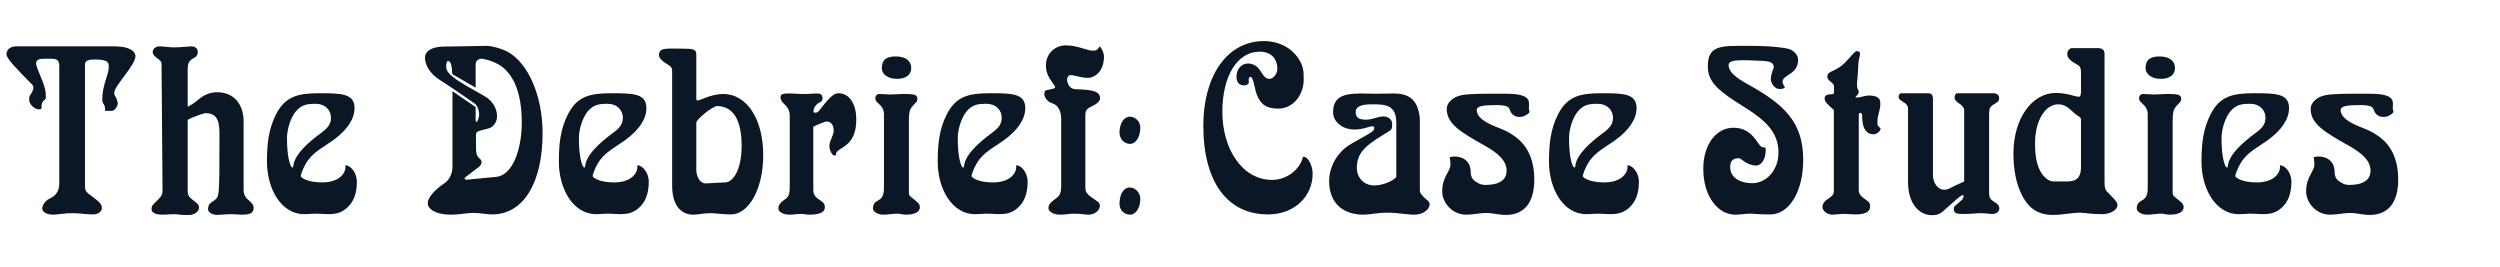
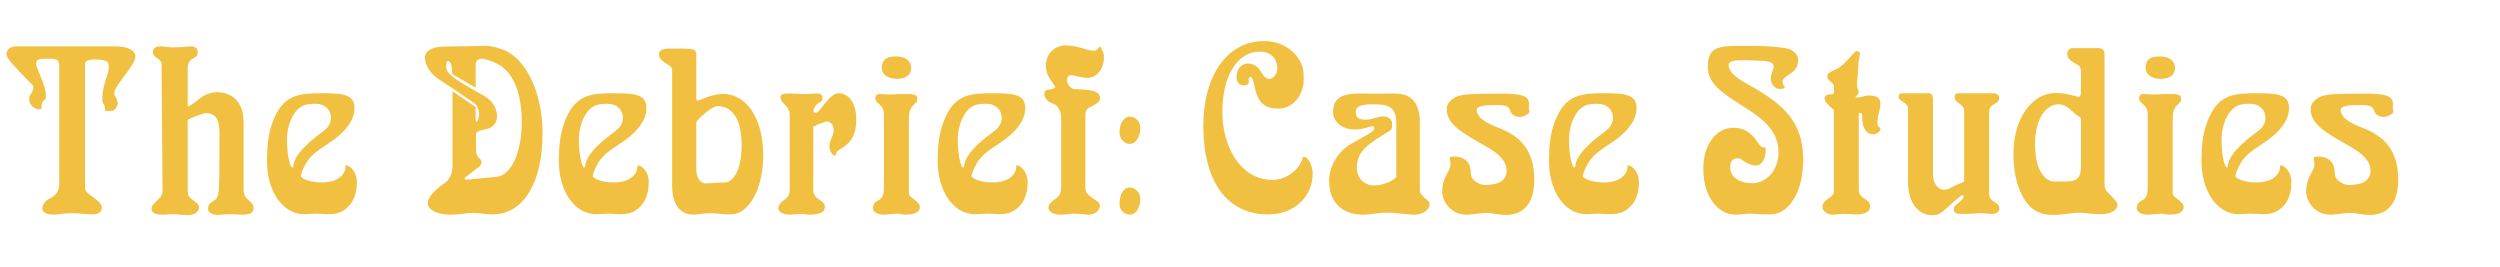
<svg xmlns="http://www.w3.org/2000/svg" id="Layer_1" viewBox="0 0 5164.2 549.8">
-   <path d="M224.65,139.49c0-9.37.81-16.66-30.01-16.66-11.35,0-19.06,2.6-19.06,9.89v255.03c0,4.16,3.24,9.37,6.08,11.45,16.22,13.01,28.79,19.26,28.79,30.19,0,7.81-8.11,13.53-17.84,13.53-14.6,0-29.2-2.6-42.17-2.6-17.84,0-32.44,3.12-40.96,3.12-12.98,0-22.3-5.73-22.3-13.01,0-6.25,6.49-16.13,14.6-19.78,13.79-6.25,20.68-16.13,20.68-31.75v-242.54c0-15.09-8.11-15.09-21.09-15.09-17.03,0-26.76-.52-26.76,9.89s19.87,44.24,19.87,62.98c0,4.68,1.22,9.37-2.03,11.97-3.65,3.12-6.49,5.73-6.49,11.45,0,6.25.41,8.33-4.87,8.33-10.54,0-20.68-10.93-20.68-18.74,0-3.64-.41-6.77,1.22-9.37,2.84-4.68,7.3-10.93,7.3-16.13,0-3.12-.41-4.68-2.43-6.77C31.63,139.49,13.38,120.76,13.38,111.91c0-10.41,8.92-16.14,20.27-16.14h203.97c29.2,0,42.17,9.89,42.17,20.3,0,18.74-43.79,61.42-43.79,75.47,0,4.16,1.22,6.25,3.24,9.37,1.62,2.6,4.06,10.41,4.06,12.49,0,6.25-6.89,15.61-11.76,15.61h-9.73c-2.03,0-4.87,1.04-4.87-1.56s.81-7.29-2.84-12.49c-2.03-3.12-2.84-5.2-2.84-9.37,0-30.19,13.38-51.53,13.38-66.1Z" fill="#0b1725" />
-   <path d="M333.73,132.73c0-5.2-1.62-6.77-7.71-11.45-4.87-3.64-10.54-7.81-10.54-14.05s6.49-11.45,13.38-11.45c10.54,0,21.49,2.08,29.6,2.08,17.44,0,29.6-2.08,36.9-2.08,6.89,0,12.98,4.16,12.98,9.89,0,4.16.41,8.33-4.46,11.97-8.92,6.25-16.22,6.25-16.22,26.02v71.31c0,.52,0,5.2,1.22,5.2,0,0,11.35-6.25,19.06-13.01,12.57-10.93,25.95-16.66,40.14-16.66,35.28,0,55.15,24.98,55.15,60.38v143.13c0,6.25,3.24,13.01,7.3,16.66,6.49,6.25,13.38,10.93,13.38,18.22,0,13.01-10.14,14.57-25.95,14.57-6.49,0-10.54-1.04-17.03-1.04-17.44,0-28.39,1.56-31.22,1.56-10.95,0-19.87-5.21-19.87-11.45,0-9.89,3.65-12.49,10.95-17.18,8.51-5.73,9.33-9.89,10.54-17.7,2.03-11.97,2.03-53.09,2.03-122.31,0-31.75-9.33-41.64-29.2-41.64-.41,0-16.22,3.64-36.09,13.53-.81.52-.41,2.08-.41,3.64v143.13c0,9.89,3.24,13.01,8.92,17.7,7.3,5.73,14.6,9.89,14.6,17.18,0,6.77-7.7,14.05-17.84,15.09-5.68.52-8.92,0-14.6,0-7.3,0-11.35-1.56-18.65-1.56-10.14,0-15.41,1.04-25.55,1.04-12.17,0-21.49-4.16-21.49-10.41,0-3.64,0-7.29,3.65-10.93,13.79-14.05,19.06-16.66,19.06-28.11l-2.03-261.28Z" fill="#0b1725" />
-   <path d="M714.09,341.44c8.92,0,23.11,13.53,23.11,34.35,0,24.46-7.3,43.2-22.3,55.17-19.46,16.13-40.15,10.41-62.85,10.41-9.33,0-14.19,1.04-23.52,1.04-47.85,0-77.05-52.57-77.05-108.26,0-35.91,2.84-66.62,18.65-97.85,19.06-37.47,45.42-43.72,90.02-43.72s72.18.52,72.18,30.71c0,22.9-15.82,45.8-43.79,66.1-21.49,15.61-43.39,25.5-56.36,47.88-6.89,11.45-10.95,23.94-10.95,26.54,0,2.08,11.76,13.01,44.2,13.01s47.44-16.13,48.25-31.23c0-1.56-.81-4.16.41-4.16ZM603.79,346.12c2.43,0,2.03-4.68,2.84-7.81,4.46-19.26,25.14-40.6,58.39-65.06,11.76-8.85,18.65-16.66,18.65-30.19,0-15.61-12.17-28.63-31.22-28.63-17.03,0-29.6,1.04-42.17,16.66-10.14,13.01-17.44,35.91-17.44,54.65,0,43.72,8.11,60.38,10.95,60.38Z" fill="#0b1725" />
-   <path d="M934.67,188.42l47.85,32.79v27.06c0,1.56.81,3.64,2.03,3.64,1.62,0,5.27-9.37,5.27-15.61,0-7.29-3.65-18.22-8.52-21.86-24.74-17.7-49.47-34.35-73.8-49.97-18.65-11.97-29.6-29.67-29.6-45.28,0-14.57,15.41-22.38,36.9-22.9l91.64-1.56c6.08,0,27.17,4.16,42.58,12.49,42.58,23.42,71.77,91.6,71.77,167.59,0,102.01-38.93,168.11-104.21,168.11-11.35,0-25.14-3.12-39.74-3.12-12.17,0-27.98,3.64-44.61,3.64-34.87,0-48.66-13.01-48.66-23.42,0-11.97,13.79-27.58,35.28-42.16,7.3-4.68,15.82-17.18,15.82-33.31v-156.14ZM982.52,181.13l-48.25-28.11c-.81-15.61-2.43-27.06-8.92-27.06-2.84,0-3.65,6.77-3.65,12.49,0,16.66,28.38,31.23,79.48,60.38,16.22,9.37,25.55,24.98,25.55,41.64,0,11.97-7.71,22.38-18.25,24.98-29.6,7.29-25.14,5.2-25.14,26.54,0,18.74-1.22,28.63,7.3,35.39,2.03,1.56,4.05,4.16,4.05,7.29,0,8.85-6.89,10.41-31.63,30.19-1.62,1.04-3.24,1.56-3.24,4.16s2.84,2.08,4.87,2.08c4.05,0,6.49-.52,10.54-1.04l49.88-4.68c32.44-3.12,52.71-53.61,52.71-112.94,0-56.21-15-96.29-42.17-115.55-14.6-10.41-35.68-15.61-40.96-15.61-6.89,0-12.17,4.68-12.17,11.97v47.88Z" fill="#0b1725" />
-   <path d="M1317.05,341.44c8.92,0,23.11,13.53,23.11,34.35,0,24.46-7.3,43.2-22.3,55.17-19.46,16.13-40.15,10.41-62.85,10.41-9.33,0-14.19,1.04-23.52,1.04-47.85,0-77.05-52.57-77.05-108.26,0-35.91,2.84-66.62,18.65-97.85,19.06-37.47,45.42-43.72,90.02-43.72s72.18.52,72.18,30.71c0,22.9-15.82,45.8-43.79,66.1-21.49,15.61-43.39,25.5-56.36,47.88-6.89,11.45-10.95,23.94-10.95,26.54,0,2.08,11.76,13.01,44.2,13.01s47.44-16.13,48.25-31.23c0-1.56-.81-4.16.41-4.16ZM1206.76,346.12c2.43,0,2.03-4.68,2.84-7.81,4.46-19.26,25.14-40.6,58.39-65.06,11.76-8.85,18.65-16.66,18.65-30.19,0-15.61-12.17-28.63-31.22-28.63-17.03,0-29.6,1.04-42.17,16.66-10.14,13.01-17.44,35.91-17.44,54.65,0,43.72,8.11,60.38,10.95,60.38Z" fill="#0b1725" />
-   <path d="M1388.42,145.74c0-4.68-2.43-8.33-5.27-9.89-13.79-8.33-21.9-15.09-21.9-21.86,0-16.13,14.19-13.53,47.85-13.53,20.68,0,29.2,1.04,29.2,10.93v92.12c0,1.04.41,4.16,2.03,4.16,6.49,0,27.98-13.53,53.93-13.53,47.44,0,82.32,50.49,82.32,126.48,0,69.74-30.01,122.31-66.5,122.31-17.84,0-32.44-2.6-42.17-2.6-14.19,0-26.76,3.12-35.68,3.12-30.01,0-43.79-25.5-43.79-59.33v-238.38ZM1438.29,350.29c0,17.18,9.73,28.63,19.06,28.63,6.89,0,21.09-1.56,40.96-2.08,15-.52,33.66-23.94,33.66-75.99s-17.03-81.71-50.69-81.71c-9.33,0-42.98,27.58-42.98,34.35v96.81Z" fill="#0b1725" />
-   <path d="M1631.31,238.38c0-8.33-2.84-14.57-7.71-19.78-4.87-5.21-11.35-9.89-11.35-18.22,0-7.29,8.52-7.29,20.28-7.29,10.14,0,15.41,1.04,25.55,1.04,12.17.52,18.65-1.04,30.82-1.04,6.08,0,10.14,2.6,10.14,9.89,0,3.64-1.62,6.77-4.46,7.81-8.92,3.64-14.19,12.49-14.19,19.26,0,3.64,3.24,2.6,4.87,2.6,3.24,0,5.27-2.08,7.71-5.2,16.62-21.34,27.98-34.87,38.52-34.87,24.74,0,37.31,24.46,37.31,53.61,0,27.59-7.3,44.76-25.95,57.25-7.7,5.21-15.41,8.85-15.41,13.01,0,5.2-2.03,4.68-4.46,4.68-3.65,0-9.73-10.41-9.73-19.78,0-10.41,8.92-21.86,8.92-31.23,0-11.97-5.68-19.26-15.41-19.26,0,0-16.63,5.2-26.76,10.93v129.08c0,10.93,4.05,15.61,9.73,19.78,6.89,5.2,14.19,7.29,14.19,17.7s-11.76,15.09-32.44,15.09c-6.49,0-9.73-1.56-16.22-1.56-9.73,0-15.41,1.56-25.14,1.56-12.57,0-22.3-6.25-22.3-12.49,0-8.33,6.08-14.05,13.79-19.26,9.33-6.25,9.73-13.53,9.73-30.71v-142.61Z" fill="#0b1725" />
-   <path d="M1825.94,235.26c0-6.77-2.84-13.01-6.89-17.18-4.46-4.68-10.95-8.85-10.95-14.57,0-6.25,3.65-9.37,8.52-9.37,8.52,0,13.79,1.04,22.3,1.04,7.3,0,17.03-1.04,26.76-1.04,20.28,0,29.2.52,29.2,9.37,0,2.6,0,5.21-1.62,6.77-12.98,14.05-15.81,14.05-15.81,42.16v143.65c0,4.16.41,7.29,2.84,9.37,12.98,10.93,19.87,14.57,19.87,22.38,0,9.89-10.14,15.61-29.6,15.61-6.49,0-10.14-2.08-16.62-2.08-11.35,0-18.25,2.08-29.6,2.08s-21.09-6.25-21.09-13.01c0-8.33,4.06-13.01,10.14-16.13,9.73-4.68,12.57-11.97,12.57-28.63v-150.42ZM1850.28,116.59c20.27,0,32.03,8.85,32.03,23.94,0,13.01-9.73,22.38-29.6,22.38s-31.22-10.93-31.22-21.86c0-17.18,8.92-24.46,28.79-24.46Z" fill="#0b1725" />
-   <path d="M2099.65,341.44c8.92,0,23.11,13.53,23.11,34.35,0,24.46-7.3,43.2-22.3,55.17-19.46,16.13-40.15,10.41-62.85,10.41-9.33,0-14.19,1.04-23.52,1.04-47.85,0-77.05-52.57-77.05-108.26,0-35.91,2.84-66.62,18.65-97.85,19.06-37.47,45.42-43.72,90.02-43.72s72.18.52,72.18,30.71c0,22.9-15.82,45.8-43.79,66.1-21.49,15.61-43.39,25.5-56.36,47.88-6.89,11.45-10.95,23.94-10.95,26.54,0,2.08,11.76,13.01,44.2,13.01s47.44-16.13,48.25-31.23c0-1.56-.81-4.16.41-4.16ZM1989.36,346.12c2.43,0,2.03-4.68,2.84-7.81,4.46-19.26,25.14-40.6,58.39-65.06,11.76-8.85,18.65-16.66,18.65-30.19,0-15.61-12.17-28.63-31.22-28.63-17.03,0-29.6,1.04-42.17,16.66-10.14,13.01-17.44,35.91-17.44,54.65,0,43.72,8.11,60.38,10.95,60.38Z" fill="#0b1725" />
-   <path d="M2211.16,155.11c-3.65,0-6.89,4.16-6.89,9.37,0,6.77,4.46,19.26,17.03,19.78,30.82,1.04,51.09,2.6,51.09,18.74,0,5.73-6.08,10.93-12.98,14.57-10.54,5.73-17.44,6.25-17.44,20.82v148.34c0,13.53,6.08,16.14,24.74,29.15,2.84,2.08,5.27,4.68,5.27,8.85,0,11.97-13.38,18.74-23.11,18.74-6.08,0-17.44-2.08-30.41-2.08-10.95,0-17.03,2.08-27.98,2.08-16.22,0-24.74-7.29-24.74-13.53,0-9.37,7.3-13.53,15.81-20.3,8.11-6.25,10.54-11.45,10.54-27.06v-137.41c0-16.14-7.3-28.63-18.25-31.75-9.33-2.6-16.62-11.45-16.62-19.26,0-3.64,1.22-7.29,4.05-7.81,9.73-2.08,18.25-3.12,18.25-6.25,0-2.08-1.22-2.6-2.03-4.16-7.7-11.97-17.03-21.86-17.03-40.6,0-24.98,19.06-41.64,41.36-41.64,23.92,0,42.98,10.93,55.55,10.93,4.87,0,9.33-.52,11.76-5.73.81-1.56,1.62-2.6,2.84-2.6s8.52,11.45,8.52,20.3c0,30.19-18.65,44.24-33.25,44.24s-27.98-5.73-36.09-5.73Z" fill="#0b1725" />
-   <path d="M2333.62,240.99c12.17,0,21.9,10.41,21.9,22.38,0,19.78-9.33,33.83-21.49,33.83s-21.49-10.41-21.49-23.94c0-18.22,9.33-32.27,21.09-32.27ZM2333.62,387.24c12.17,0,21.9,11.45,21.9,23.42,0,18.74-9.33,32.79-21.09,32.79-12.57,0-21.9-9.89-21.9-22.38,0-20.3,8.92-33.83,21.09-33.83Z" fill="#0b1725" />
-   <path d="M2692.88,323.74c9.33,0,18.65,18.74,18.65,34.87,0,45.8-36.09,84.32-92.46,84.32-82.32,0-133.41-65.06-133.41-183.73,0-98.89,46.63-174.36,125.71-174.36,48.66,0,81.51,35.91,81.51,69.22,0,10.41.81,16.13-1.62,26.02-6.49,26.54-26.76,44.24-50.28,44.24-26.76,0-41.77-9.37-49.07-44.24-2.43-11.45-5.27-21.34-8.52-21.34s-4.06,3.12-4.06,6.77c0,1.56.41,3.12.41,4.68,0,3.12-5.27,6.25-8.92,6.25-10.95,0-16.62-5.73-16.62-18.74,0-14.05,9.73-26.54,23.52-26.54,8.11,0,16.63,3.64,21.9,9.89,7.3,8.33,11.35,21.86,22.3,21.86,8.11,0,16.63-10.41,16.63-20.3,0-22.9-14.19-35.91-36.5-35.91-45.01,0-77.05,48.4-77.05,124.39s40.55,140.53,103,140.53c29.6,0,55.15-20.82,62.04-42.68.81-2.6.81-5.2,2.84-5.2Z" fill="#0b1725" />
-   <path d="M2842.51,193.62c9.73,0,21.9-.52,34.87-.52,19.06,0,36.09,3.12,46.63,20.3,5.27,8.33,8.92,23.94,8.92,32.79v147.3c0,6.25,6.49,13.01,16.22,20.82,2.43,2.08,4.05,4.68,4.05,8.33,0,9.37-13.38,20.82-31.22,20.82-15.81,0-34.87-4.16-55.96-4.16-19.87,0-36.9,4.16-49.07,4.16-46.63,0-71.37-27.59-71.37-69.22,0-30.71,17.44-60.9,45.42-77.03,37.71-21.86,47.85-24.98,47.85-32.79,0-2.6-2.03-3.64-4.05-3.64-5.68,0-18.65,6.77-36.5,6.77-28.39,0-44.61-18.74-44.61-34.87,0-32.27,20.27-39.56,57.18-39.56,12.17,0,19.46.52,31.63.52ZM2857.51,240.47c10.54,0,18.25,6.77,18.25,15.09,0,5.73,0,11.45-4.05,14.05-44.61,27.06-68.94,41.64-68.94,77.03,0,20.82,15,36.43,36.09,36.43,16.22,0,36.5-7.81,45.42-17.18v-111.9c0-37.99-22.71-38.52-51.5-38.52-20.27,0-32.44,4.68-32.44,15.61,0,11.97,6.89,16.13,21.09,16.13,12.98,0,25.95-6.77,36.09-6.77Z" fill="#0b1725" />
-   <path d="M3159.6,231.1c0,2.08-9.73,10.41-19.87,10.41-8.92,0-15.81-3.12-19.87-11.97-2.84-6.77-2.03-12.49-29.2-12.49s-40.14,2.08-40.14,10.41c0,13.01,13.79,23.94,38.12,33.83,15.41,6.25,24.74,9.37,38.93,19.26,27.98,19.26,41.77,49.45,41.77,90.56,0,47.36-20.68,72.87-58.8,72.87-14.6,0-28.38-4.16-39.74-4.16-13.38,0-27.98,3.64-41.77,3.64-30.41,0-49.88-26.02-49.88-47.88,0-31.23,17.03-40.6,17.03-56.21,0-7.81-1.62-14.05-1.62-14.05,0-1.04,6.49-2.08,9.73-2.08,19.06,0,31.22,10.41,33.25,26.02,1.22,8.85-1.22,18.22,10.95,26.02,7.3,4.68,11.76,6.77,19.87,6.77,28.38,0,43.79-10.41,43.79-29.15,0-20.3-15.81-35.39-44.2-51.53-49.07-27.59-79.48-44.76-79.48-76.51,0-11.97,11.76-24.46,30.01-28.11,17.03-3.64,48.25-3.12,92.46-3.12,62.45,0,43.79,22.38,47.85,34.35.41,1.04.81,2.08.81,3.12Z" fill="#0b1725" />
-   <path d="M3362.35,341.44c8.92,0,23.11,13.53,23.11,34.35,0,24.46-7.3,43.2-22.3,55.17-19.46,16.13-40.15,10.41-62.85,10.41-9.33,0-14.19,1.04-23.52,1.04-47.85,0-77.05-52.57-77.05-108.26,0-35.91,2.84-66.62,18.65-97.85,19.06-37.47,45.42-43.72,90.02-43.72s72.18.52,72.18,30.71c0,22.9-15.82,45.8-43.79,66.1-21.49,15.61-43.39,25.5-56.36,47.88-6.89,11.45-10.95,23.94-10.95,26.54,0,2.08,11.76,13.01,44.2,13.01s47.44-16.13,48.25-31.23c0-1.56-.81-4.16.41-4.16ZM3252.05,346.12c2.43,0,2.03-4.68,2.84-7.81,4.46-19.26,25.14-40.6,58.39-65.06,11.76-8.85,18.65-16.66,18.65-30.19,0-15.61-12.17-28.63-31.22-28.63-17.03,0-29.6,1.04-42.17,16.66-10.14,13.01-17.44,35.91-17.44,54.65,0,43.72,8.11,60.38,10.95,60.38Z" fill="#0b1725" />
-   <path d="M3673.76,314.9c0-43.2-29.2-68.18-72.99-95.25-48.25-30.19-72.99-48.93-72.99-82.24,0-45.8,28.79-42.68,88.4-42.68,47.04,0,75.42,4.68,81.51,7.29,9.73,4.16,16.62,13.01,16.62,20.82,0,12.49-4.46,20.82-12.98,27.06-10.14,7.29-19.06,11.45-19.06,18.22,0,3.64.81,6.25,2.84,8.85.81,1.56,1.62,2.08,1.62,3.64,0,2.6-6.49,3.12-11.76,3.12-8.11,0-17.03-10.93-17.03-20.3,0-11.45,6.08-21.34,6.08-24.46,0-13.01-13.38-13.01-41.77-14.05-9.33-.52-14.6-.52-23.92-.52-17.03,0-27.57,2.6-27.57,9.37,0,14.57,13.79,26.02,40.14,40.6,74.21,41.12,113.95,77.55,113.95,155.62,0,66.62-29.6,112.94-67.72,112.94-25.55,0-38.52-1.56-38.52-1.56-10.14-.52-22.3,2.08-33.66,2.08-37.31,0-66.5-39.04-66.5-94.73,0-52.05,27.98-84.84,62.04-84.84,19.06,0,33.25,7.29,45.82,23.94,5.68,7.81,10.54,16.66,16.22,16.66,3.65,0,4.87-1.04,4.87,5.21,0,18.74-8.52,32.27-19.87,32.27-18.65,0-31.22-15.09-35.28-15.09-11.76,0-18.25,4.16-18.25,18.74,0,18.74,17.03,32.79,45.82,32.79s53.93-26.54,53.93-63.5Z" fill="#0b1725" />
-   <path d="M3788.11,229.02c0-1.04-.41-2.6-1.22-3.12-11.35-9.89-17.84-15.61-17.84-22.9,0-6.25,6.49-8.33,14.19-8.33,6.08,0,5.27-2.08,5.27-12.49,0-4.16,0-7.29-2.43-9.37-7.3-6.77-11.35-8.33-11.35-14.57,0-13.53,17.44-7.81,39.74-32.27,10.54-11.45,17.84-20.3,20.28-20.3,3.24,0,7.3.52,7.3,5.21,0,6.25-2.03,9.89-2.84,16.13-1.22,11.97-.81,19.26-2.03,31.75-.41,6.25-1.22,9.37-1.22,15.61,0,4.68.41,7.81,2.43,11.45.81,1.56,1.22,2.6,1.22,4.68,0,3.12-4.87,7.81-7.3,10.41,1.62,0,2.84.52,4.46.52,6.89,0,15.81-4.16,22.3-4.16,14.19,0,25.14,2.6,25.14,16.13,0,16.66-6.08,22.38-6.08,39.56,0,4.16.81,8.33,4.05,9.89,1.22.52,2.43,1.56,2.43,3.64,0,3.64-7.3,10.93-14.6,10.93-13.79,0-21.9-10.93-23.11-30.19-.41-6.25.41-14.05-3.65-14.05-2.84,0-3.65,1.04-3.65,4.68v153.54c0,9.37,2.84,13.01,18.25,23.94,3.65,2.6,5.27,5.73,5.27,10.93,0,11.97-11.35,16.66-30.82,16.66-8.52,0-12.98-1.04-21.49-1.04-10.95,0-20.68,1.56-25.55,1.56-12.17,0-20.68-9.37-20.68-15.09,0-18.22,23.52-18.22,23.52-32.79v-166.55Z" fill="#0b1725" />
-   <path d="M3992.89,362.26c0,16.14,11.35,29.67,21.9,29.67,5.68,0,10.14-1.04,16.22-4.68,10.54-5.73,19.87-8.85,26.36-12.49v-147.29c0-4.68-4.06-8.85-7.3-11.45-6.08-4.68-12.57-8.33-12.57-14.05,0-4.68,2.03-9.37,5.68-9.37h74.21c6.89,0,12.17,3.12,12.17,9.89,0,4.16-1.22,6.77-4.05,8.85-12.17,7.81-16.63,7.81-16.63,23.94v164.99c0,6.77,2.84,11.45,7.3,14.57,6.89,4.68,13.79,7.81,13.79,15.61,0,7.29-6.49,11.45-14.6,11.45-9.33,0-14.19-1.56-23.52-1.56-8.11,0-19.46,1.56-32.04,1.56-15.41,0-23.92,1.04-23.92-10.93,0-3.12,1.22-4.68,3.24-6.25,12.98-11.45,17.03-13.01,17.03-20.82,0-1.04-2.03-.52-2.84-.52-3.24,0-15.81,11.97-39.33,32.79-7.71,6.77-13.79,8.33-23.52,8.33-25.14,0-49.07-22.9-49.07-68.18v-153.02c0-4.16-3.65-8.33-6.49-10.41-6.08-4.16-12.98-7.29-12.98-12.49s2.43-7.81,6.49-7.81h53.93c7.3,0,10.54,2.6,10.54,13.01v156.66Z" fill="#0b1725" />
-   <path d="M4333.1,99.42c8.52,0,14.19,3.12,14.19,11.45v266.48c0,6.25.81,14.05,4.46,17.7,12.17,13.01,22.3,21.34,22.3,28.11,0,11.45-15.82,19.26-32.04,19.26-23.11,0-38.12-3.12-44.2-3.12-17.84,0-36.9,4.68-56.77,4.68-34.47,0-55.96-16.66-70.56-55.17-7.71-20.3-11.35-45.28-11.35-71.83,0-72.35,38.52-124.91,87.18-124.91,23.92,0,40.55,7.81,48.25,7.81,2.84,0,4.05-5.73,4.05-9.37v-42.16c0-5.2-1.22-10.93-4.87-13.01-18.25-10.41-23.52-15.09-23.52-24.46,0-5.21,4.87-11.45,9.73-11.45h53.12ZM4298.63,247.23c0-5.73-3.24-4.68-13.79-13.53-8.92-7.81-17.84-18.22-32.85-18.22-26.36,0-48.25,31.75-48.25,81.19,0,31.75,5.68,54.65,19.46,68.7,11.35,11.45,19.46,9.37,25.95,9.37,26.76,0,49.47,4.68,49.47-29.67v-97.85Z" fill="#0b1725" />
-   <path d="M4436.5,235.26c0-6.77-2.84-13.01-6.89-17.18-4.46-4.68-10.95-8.85-10.95-14.57,0-6.25,3.65-9.37,8.52-9.37,8.52,0,13.79,1.04,22.3,1.04,7.3,0,17.03-1.04,26.76-1.04,20.28,0,29.2.52,29.2,9.37,0,2.6,0,5.21-1.62,6.77-12.98,14.05-15.81,14.05-15.81,42.16v143.65c0,4.16.41,7.29,2.84,9.37,12.98,10.93,19.87,14.57,19.87,22.38,0,9.89-10.14,15.61-29.6,15.61-6.49,0-10.14-2.08-16.62-2.08-11.35,0-18.25,2.08-29.6,2.08s-21.09-6.25-21.09-13.01c0-8.33,4.06-13.01,10.14-16.13,9.73-4.68,12.57-11.97,12.57-28.63v-150.42ZM4460.83,116.59c20.27,0,32.03,8.85,32.03,23.94,0,13.01-9.73,22.38-29.6,22.38s-31.22-10.93-31.22-21.86c0-17.18,8.92-24.46,28.79-24.46Z" fill="#0b1725" />
-   <path d="M4710.21,341.44c8.92,0,23.11,13.53,23.11,34.35,0,24.46-7.3,43.2-22.3,55.17-19.46,16.13-40.15,10.41-62.85,10.41-9.33,0-14.19,1.04-23.52,1.04-47.85,0-77.05-52.57-77.05-108.26,0-35.91,2.84-66.62,18.65-97.85,19.06-37.47,45.42-43.72,90.02-43.72s72.18.52,72.18,30.71c0,22.9-15.82,45.8-43.79,66.1-21.49,15.61-43.39,25.5-56.36,47.88-6.89,11.45-10.95,23.94-10.95,26.54,0,2.08,11.76,13.01,44.2,13.01s47.44-16.13,48.25-31.23c0-1.56-.81-4.16.41-4.16ZM4599.91,346.12c2.43,0,2.03-4.68,2.84-7.81,4.46-19.26,25.14-40.6,58.39-65.06,11.76-8.85,18.65-16.66,18.65-30.19,0-15.61-12.17-28.63-31.22-28.63-17.03,0-29.6,1.04-42.17,16.66-10.14,13.01-17.44,35.91-17.44,54.65,0,43.72,8.11,60.38,10.95,60.38Z" fill="#0b1725" />
-   <path d="M4944.18,231.1c0,2.08-9.73,10.41-19.87,10.41-8.92,0-15.81-3.12-19.87-11.97-2.84-6.77-2.03-12.49-29.2-12.49s-40.14,2.08-40.14,10.41c0,13.01,13.79,23.94,38.12,33.83,15.41,6.25,24.74,9.37,38.93,19.26,27.98,19.26,41.77,49.45,41.77,90.56,0,47.36-20.68,72.87-58.8,72.87-14.6,0-28.38-4.16-39.74-4.16-13.38,0-27.98,3.64-41.77,3.64-30.41,0-49.88-26.02-49.88-47.88,0-31.23,17.03-40.6,17.03-56.21,0-7.81-1.62-14.05-1.62-14.05,0-1.04,6.49-2.08,9.73-2.08,19.06,0,31.22,10.41,33.25,26.02,1.22,8.85-1.22,18.22,10.95,26.02,7.3,4.68,11.76,6.77,19.87,6.77,28.38,0,43.79-10.41,43.79-29.15,0-20.3-15.81-35.39-44.2-51.53-49.07-27.59-79.48-44.76-79.48-76.51,0-11.97,11.76-24.46,30.01-28.11,17.03-3.64,48.25-3.12,92.46-3.12,62.45,0,43.79,22.38,47.85,34.35.41,1.04.81,2.08.81,3.12Z" fill="#0b1725" />
+   <path d="M224.65,139.49c0-9.37.81-16.66-30.01-16.66-11.35,0-19.06,2.6-19.06,9.89v255.03c0,4.16,3.24,9.37,6.08,11.45,16.22,13.01,28.79,19.26,28.79,30.19,0,7.81-8.11,13.53-17.84,13.53-14.6,0-29.2-2.6-42.17-2.6-17.84,0-32.44,3.12-40.96,3.12-12.98,0-22.3-5.73-22.3-13.01,0-6.25,6.49-16.13,14.6-19.78,13.79-6.25,20.68-16.13,20.68-31.75v-242.54c0-15.09-8.11-15.09-21.09-15.09-17.03,0-26.76-.52-26.76,9.89s19.87,44.24,19.87,62.98c0,4.68,1.22,9.37-2.03,11.97-3.65,3.12-6.49,5.73-6.49,11.45,0,6.25.41,8.33-4.87,8.33-10.54,0-20.68-10.93-20.68-18.74,0-3.64-.41-6.77,1.22-9.37,2.84-4.68,7.3-10.93,7.3-16.13,0-3.12-.41-4.68-2.43-6.77C31.63,139.49,13.38,120.76,13.38,111.91c0-10.41,8.92-16.14,20.27-16.14h203.97c29.2,0,42.17,9.89,42.17,20.3,0,18.74-43.79,61.42-43.79,75.47,0,4.16,1.22,6.25,3.24,9.37,1.62,2.6,4.06,10.41,4.06,12.49,0,6.25-6.89,15.61-11.76,15.61h-9.73c-2.03,0-4.87,1.04-4.87-1.56s.81-7.29-2.84-12.49c-2.03-3.12-2.84-5.2-2.84-9.37,0-30.19,13.38-51.53,13.38-66.1Z" fill="#f2c040" />
+   <path d="M333.73,132.73c0-5.2-1.62-6.77-7.71-11.45-4.87-3.64-10.54-7.81-10.54-14.05s6.49-11.45,13.38-11.45c10.54,0,21.49,2.08,29.6,2.08,17.44,0,29.6-2.08,36.9-2.08,6.89,0,12.98,4.16,12.98,9.89,0,4.16.41,8.33-4.46,11.97-8.92,6.25-16.22,6.25-16.22,26.02v71.31c0,.52,0,5.2,1.22,5.2,0,0,11.35-6.25,19.06-13.01,12.57-10.93,25.95-16.66,40.14-16.66,35.28,0,55.15,24.98,55.15,60.38v143.13c0,6.25,3.24,13.01,7.3,16.66,6.49,6.25,13.38,10.93,13.38,18.22,0,13.01-10.14,14.57-25.95,14.57-6.49,0-10.54-1.04-17.03-1.04-17.44,0-28.39,1.56-31.22,1.56-10.95,0-19.87-5.21-19.87-11.45,0-9.89,3.65-12.49,10.95-17.18,8.51-5.73,9.33-9.89,10.54-17.7,2.03-11.97,2.03-53.09,2.03-122.31,0-31.75-9.33-41.64-29.2-41.64-.41,0-16.22,3.64-36.09,13.53-.81.52-.41,2.08-.41,3.64v143.13c0,9.89,3.24,13.01,8.92,17.7,7.3,5.73,14.6,9.89,14.6,17.18,0,6.77-7.7,14.05-17.84,15.09-5.68.52-8.92,0-14.6,0-7.3,0-11.35-1.56-18.65-1.56-10.14,0-15.41,1.04-25.55,1.04-12.17,0-21.49-4.16-21.49-10.41,0-3.64,0-7.29,3.65-10.93,13.79-14.05,19.06-16.66,19.06-28.11l-2.03-261.28Z" fill="#f2c040" />
+   <path d="M714.09,341.44c8.92,0,23.11,13.53,23.11,34.35,0,24.46-7.3,43.2-22.3,55.17-19.46,16.13-40.15,10.41-62.85,10.41-9.33,0-14.19,1.04-23.52,1.04-47.85,0-77.05-52.57-77.05-108.26,0-35.91,2.84-66.62,18.65-97.85,19.06-37.47,45.42-43.72,90.02-43.72s72.18.52,72.18,30.71c0,22.9-15.82,45.8-43.79,66.1-21.49,15.61-43.39,25.5-56.36,47.88-6.89,11.45-10.95,23.94-10.95,26.54,0,2.08,11.76,13.01,44.2,13.01s47.44-16.13,48.25-31.23c0-1.56-.81-4.16.41-4.16ZM603.79,346.12c2.43,0,2.03-4.68,2.84-7.81,4.46-19.26,25.14-40.6,58.39-65.06,11.76-8.85,18.65-16.66,18.65-30.19,0-15.61-12.17-28.63-31.22-28.63-17.03,0-29.6,1.04-42.17,16.66-10.14,13.01-17.44,35.91-17.44,54.65,0,43.72,8.11,60.38,10.95,60.38Z" fill="#f2c040" />
+   <path d="M934.67,188.42l47.85,32.79v27.06c0,1.56.81,3.64,2.03,3.64,1.62,0,5.27-9.37,5.27-15.61,0-7.29-3.65-18.22-8.52-21.86-24.74-17.7-49.47-34.35-73.8-49.97-18.65-11.97-29.6-29.67-29.6-45.28,0-14.57,15.41-22.38,36.9-22.9l91.64-1.56c6.08,0,27.17,4.16,42.58,12.49,42.58,23.42,71.77,91.6,71.77,167.59,0,102.01-38.93,168.11-104.21,168.11-11.35,0-25.14-3.12-39.74-3.12-12.17,0-27.98,3.64-44.61,3.64-34.87,0-48.66-13.01-48.66-23.42,0-11.97,13.79-27.58,35.28-42.16,7.3-4.68,15.82-17.18,15.82-33.31v-156.14ZM982.52,181.13l-48.25-28.11c-.81-15.61-2.43-27.06-8.92-27.06-2.84,0-3.65,6.77-3.65,12.49,0,16.66,28.38,31.23,79.48,60.38,16.22,9.37,25.55,24.98,25.55,41.64,0,11.97-7.71,22.38-18.25,24.98-29.6,7.29-25.14,5.2-25.14,26.54,0,18.74-1.22,28.63,7.3,35.39,2.03,1.56,4.05,4.16,4.05,7.29,0,8.85-6.89,10.41-31.63,30.19-1.62,1.04-3.24,1.56-3.24,4.16s2.84,2.08,4.87,2.08c4.05,0,6.49-.52,10.54-1.04l49.88-4.68c32.44-3.12,52.71-53.61,52.71-112.94,0-56.21-15-96.29-42.17-115.55-14.6-10.41-35.68-15.61-40.96-15.61-6.89,0-12.17,4.68-12.17,11.97v47.88Z" fill="#f2c040" />
+   <path d="M1317.05,341.44c8.92,0,23.11,13.53,23.11,34.35,0,24.46-7.3,43.2-22.3,55.17-19.46,16.13-40.15,10.41-62.85,10.41-9.33,0-14.19,1.04-23.52,1.04-47.85,0-77.05-52.57-77.05-108.26,0-35.91,2.84-66.62,18.65-97.85,19.06-37.47,45.42-43.72,90.02-43.72s72.18.52,72.18,30.71c0,22.9-15.82,45.8-43.79,66.1-21.49,15.61-43.39,25.5-56.36,47.88-6.89,11.45-10.95,23.94-10.95,26.54,0,2.08,11.76,13.01,44.2,13.01s47.44-16.13,48.25-31.23c0-1.56-.81-4.16.41-4.16ZM1206.76,346.12c2.43,0,2.03-4.68,2.84-7.81,4.46-19.26,25.14-40.6,58.39-65.06,11.76-8.85,18.65-16.66,18.65-30.19,0-15.61-12.17-28.63-31.22-28.63-17.03,0-29.6,1.04-42.17,16.66-10.14,13.01-17.44,35.91-17.44,54.65,0,43.72,8.11,60.38,10.95,60.38Z" fill="#f2c040" />
+   <path d="M1388.42,145.74c0-4.68-2.43-8.33-5.27-9.89-13.79-8.33-21.9-15.09-21.9-21.86,0-16.13,14.19-13.53,47.85-13.53,20.68,0,29.2,1.04,29.2,10.93v92.12c0,1.04.41,4.16,2.03,4.16,6.49,0,27.98-13.53,53.93-13.53,47.44,0,82.32,50.49,82.32,126.48,0,69.74-30.01,122.31-66.5,122.31-17.84,0-32.44-2.6-42.17-2.6-14.19,0-26.76,3.12-35.68,3.12-30.01,0-43.79-25.5-43.79-59.33v-238.38ZM1438.29,350.29c0,17.18,9.73,28.63,19.06,28.63,6.89,0,21.09-1.56,40.96-2.08,15-.52,33.66-23.94,33.66-75.99s-17.03-81.71-50.69-81.71c-9.33,0-42.98,27.58-42.98,34.35v96.81Z" fill="#f2c040" />
+   <path d="M1631.31,238.38c0-8.33-2.84-14.57-7.71-19.78-4.87-5.21-11.35-9.89-11.35-18.22,0-7.29,8.52-7.29,20.28-7.29,10.14,0,15.41,1.04,25.55,1.04,12.17.52,18.65-1.04,30.82-1.04,6.08,0,10.14,2.6,10.14,9.89,0,3.64-1.62,6.77-4.46,7.81-8.92,3.64-14.19,12.49-14.19,19.26,0,3.64,3.24,2.6,4.87,2.6,3.24,0,5.27-2.08,7.71-5.2,16.62-21.34,27.98-34.87,38.52-34.87,24.74,0,37.31,24.46,37.31,53.61,0,27.59-7.3,44.76-25.95,57.25-7.7,5.21-15.41,8.85-15.41,13.01,0,5.2-2.03,4.68-4.46,4.68-3.65,0-9.73-10.41-9.73-19.78,0-10.41,8.92-21.86,8.92-31.23,0-11.97-5.68-19.26-15.41-19.26,0,0-16.63,5.2-26.76,10.93v129.08c0,10.93,4.05,15.61,9.73,19.78,6.89,5.2,14.19,7.29,14.19,17.7s-11.76,15.09-32.44,15.09c-6.49,0-9.73-1.56-16.22-1.56-9.73,0-15.41,1.56-25.14,1.56-12.57,0-22.3-6.25-22.3-12.49,0-8.33,6.08-14.05,13.79-19.26,9.33-6.25,9.73-13.53,9.73-30.71v-142.61Z" fill="#f2c040" />
+   <path d="M1825.94,235.26c0-6.77-2.84-13.01-6.89-17.18-4.46-4.68-10.95-8.85-10.95-14.57,0-6.25,3.65-9.37,8.52-9.37,8.52,0,13.79,1.04,22.3,1.04,7.3,0,17.03-1.04,26.76-1.04,20.28,0,29.2.52,29.2,9.37,0,2.6,0,5.21-1.62,6.77-12.98,14.05-15.81,14.05-15.81,42.16v143.65c0,4.16.41,7.29,2.84,9.37,12.98,10.93,19.87,14.57,19.87,22.38,0,9.89-10.14,15.61-29.6,15.61-6.49,0-10.14-2.08-16.62-2.08-11.35,0-18.25,2.08-29.6,2.08s-21.09-6.25-21.09-13.01c0-8.33,4.06-13.01,10.14-16.13,9.73-4.68,12.57-11.97,12.57-28.63v-150.42ZM1850.28,116.59c20.27,0,32.03,8.85,32.03,23.94,0,13.01-9.73,22.38-29.6,22.38s-31.22-10.93-31.22-21.86c0-17.18,8.92-24.46,28.79-24.46Z" fill="#f2c040" />
+   <path d="M2099.65,341.44c8.92,0,23.11,13.53,23.11,34.35,0,24.46-7.3,43.2-22.3,55.17-19.46,16.13-40.15,10.41-62.85,10.41-9.33,0-14.19,1.04-23.52,1.04-47.85,0-77.05-52.57-77.05-108.26,0-35.91,2.84-66.62,18.65-97.85,19.06-37.47,45.42-43.72,90.02-43.72s72.18.52,72.18,30.71c0,22.9-15.82,45.8-43.79,66.1-21.49,15.61-43.39,25.5-56.36,47.88-6.89,11.45-10.95,23.94-10.95,26.54,0,2.08,11.76,13.01,44.2,13.01s47.44-16.13,48.25-31.23c0-1.56-.81-4.16.41-4.16ZM1989.36,346.12c2.43,0,2.03-4.68,2.84-7.81,4.46-19.26,25.14-40.6,58.39-65.06,11.76-8.85,18.65-16.66,18.65-30.19,0-15.61-12.17-28.63-31.22-28.63-17.03,0-29.6,1.04-42.17,16.66-10.14,13.01-17.44,35.91-17.44,54.65,0,43.72,8.11,60.38,10.95,60.38Z" fill="#f2c040" />
+   <path d="M2211.16,155.11c-3.65,0-6.89,4.16-6.89,9.37,0,6.77,4.46,19.26,17.03,19.78,30.82,1.04,51.09,2.6,51.09,18.74,0,5.73-6.08,10.93-12.98,14.57-10.54,5.73-17.44,6.25-17.44,20.82v148.34c0,13.53,6.08,16.14,24.74,29.15,2.84,2.08,5.27,4.68,5.27,8.85,0,11.97-13.38,18.74-23.11,18.74-6.08,0-17.44-2.08-30.41-2.08-10.95,0-17.03,2.08-27.98,2.08-16.22,0-24.74-7.29-24.74-13.53,0-9.37,7.3-13.53,15.81-20.3,8.11-6.25,10.54-11.45,10.54-27.06v-137.41c0-16.14-7.3-28.63-18.25-31.75-9.33-2.6-16.62-11.45-16.62-19.26,0-3.64,1.22-7.29,4.05-7.81,9.73-2.08,18.25-3.12,18.25-6.25,0-2.08-1.22-2.6-2.03-4.16-7.7-11.97-17.03-21.86-17.03-40.6,0-24.98,19.06-41.64,41.36-41.64,23.92,0,42.98,10.93,55.55,10.93,4.87,0,9.33-.52,11.76-5.73.81-1.56,1.62-2.6,2.84-2.6s8.52,11.45,8.52,20.3c0,30.19-18.65,44.24-33.25,44.24s-27.98-5.73-36.09-5.73Z" fill="#f2c040" />
+   <path d="M2333.62,240.99c12.17,0,21.9,10.41,21.9,22.38,0,19.78-9.33,33.83-21.49,33.83s-21.49-10.41-21.49-23.94c0-18.22,9.33-32.27,21.09-32.27ZM2333.62,387.24c12.17,0,21.9,11.45,21.9,23.42,0,18.74-9.33,32.79-21.09,32.79-12.57,0-21.9-9.89-21.9-22.38,0-20.3,8.92-33.83,21.09-33.83Z" fill="#f2c040" />
+   <path d="M2692.88,323.74c9.33,0,18.65,18.74,18.65,34.87,0,45.8-36.09,84.32-92.46,84.32-82.32,0-133.41-65.06-133.41-183.73,0-98.89,46.63-174.36,125.71-174.36,48.66,0,81.51,35.91,81.51,69.22,0,10.41.81,16.13-1.62,26.02-6.49,26.54-26.76,44.24-50.28,44.24-26.76,0-41.77-9.37-49.07-44.24-2.43-11.45-5.27-21.34-8.52-21.34s-4.06,3.12-4.06,6.77c0,1.56.41,3.12.41,4.68,0,3.12-5.27,6.25-8.92,6.25-10.95,0-16.62-5.73-16.62-18.74,0-14.05,9.73-26.54,23.52-26.54,8.11,0,16.63,3.64,21.9,9.89,7.3,8.33,11.35,21.86,22.3,21.86,8.11,0,16.63-10.41,16.63-20.3,0-22.9-14.19-35.91-36.5-35.91-45.01,0-77.05,48.4-77.05,124.39s40.55,140.53,103,140.53c29.6,0,55.15-20.82,62.04-42.68.81-2.6.81-5.2,2.84-5.2Z" fill="#f2c040" />
+   <path d="M2842.51,193.62c9.73,0,21.9-.52,34.87-.52,19.06,0,36.09,3.12,46.63,20.3,5.27,8.33,8.92,23.94,8.92,32.79v147.3c0,6.25,6.49,13.01,16.22,20.82,2.43,2.08,4.05,4.68,4.05,8.33,0,9.37-13.38,20.82-31.22,20.82-15.81,0-34.87-4.16-55.96-4.16-19.87,0-36.9,4.16-49.07,4.16-46.63,0-71.37-27.59-71.37-69.22,0-30.71,17.44-60.9,45.42-77.03,37.71-21.86,47.85-24.98,47.85-32.79,0-2.6-2.03-3.64-4.05-3.64-5.68,0-18.65,6.77-36.5,6.77-28.39,0-44.61-18.74-44.61-34.87,0-32.27,20.27-39.56,57.18-39.56,12.17,0,19.46.52,31.63.52ZM2857.51,240.47c10.54,0,18.25,6.77,18.25,15.09,0,5.73,0,11.45-4.05,14.05-44.61,27.06-68.94,41.64-68.94,77.03,0,20.82,15,36.43,36.09,36.43,16.22,0,36.5-7.81,45.42-17.18v-111.9c0-37.99-22.71-38.52-51.5-38.52-20.27,0-32.44,4.68-32.44,15.61,0,11.97,6.89,16.13,21.09,16.13,12.98,0,25.95-6.77,36.09-6.77Z" fill="#f2c040" />
+   <path d="M3159.6,231.1c0,2.08-9.73,10.41-19.87,10.41-8.92,0-15.81-3.12-19.87-11.97-2.84-6.77-2.03-12.49-29.2-12.49s-40.14,2.08-40.14,10.41c0,13.01,13.79,23.94,38.12,33.83,15.41,6.25,24.74,9.37,38.93,19.26,27.98,19.26,41.77,49.45,41.77,90.56,0,47.36-20.68,72.87-58.8,72.87-14.6,0-28.38-4.16-39.74-4.16-13.38,0-27.98,3.64-41.77,3.64-30.41,0-49.88-26.02-49.88-47.88,0-31.23,17.03-40.6,17.03-56.21,0-7.81-1.62-14.05-1.62-14.05,0-1.04,6.49-2.08,9.73-2.08,19.06,0,31.22,10.41,33.25,26.02,1.22,8.85-1.22,18.22,10.95,26.02,7.3,4.68,11.76,6.77,19.87,6.77,28.38,0,43.79-10.41,43.79-29.15,0-20.3-15.81-35.39-44.2-51.53-49.07-27.59-79.48-44.76-79.48-76.51,0-11.97,11.76-24.46,30.01-28.11,17.03-3.64,48.25-3.12,92.46-3.12,62.45,0,43.79,22.38,47.85,34.35.41,1.04.81,2.08.81,3.12Z" fill="#f2c040" />
+   <path d="M3362.35,341.44c8.92,0,23.11,13.53,23.11,34.35,0,24.46-7.3,43.2-22.3,55.17-19.46,16.13-40.15,10.41-62.85,10.41-9.33,0-14.19,1.04-23.52,1.04-47.85,0-77.05-52.57-77.05-108.26,0-35.91,2.84-66.62,18.65-97.85,19.06-37.47,45.42-43.72,90.02-43.72s72.18.52,72.18,30.71c0,22.9-15.82,45.8-43.79,66.1-21.49,15.61-43.39,25.5-56.36,47.88-6.89,11.45-10.95,23.94-10.95,26.54,0,2.08,11.76,13.01,44.2,13.01s47.44-16.13,48.25-31.23c0-1.56-.81-4.16.41-4.16ZM3252.05,346.12c2.43,0,2.03-4.68,2.84-7.81,4.46-19.26,25.14-40.6,58.39-65.06,11.76-8.85,18.65-16.66,18.65-30.19,0-15.61-12.17-28.63-31.22-28.63-17.03,0-29.6,1.04-42.17,16.66-10.14,13.01-17.44,35.91-17.44,54.65,0,43.72,8.11,60.38,10.95,60.38Z" fill="#f2c040" />
+   <path d="M3673.76,314.9c0-43.2-29.2-68.18-72.99-95.25-48.25-30.19-72.99-48.93-72.99-82.24,0-45.8,28.79-42.68,88.4-42.68,47.04,0,75.42,4.68,81.51,7.29,9.73,4.16,16.62,13.01,16.62,20.82,0,12.49-4.46,20.82-12.98,27.06-10.14,7.29-19.06,11.45-19.06,18.22,0,3.64.81,6.25,2.84,8.85.81,1.56,1.62,2.08,1.62,3.64,0,2.6-6.49,3.12-11.76,3.12-8.11,0-17.03-10.93-17.03-20.3,0-11.45,6.08-21.34,6.08-24.46,0-13.01-13.38-13.01-41.77-14.05-9.33-.52-14.6-.52-23.92-.52-17.03,0-27.57,2.6-27.57,9.37,0,14.57,13.79,26.02,40.14,40.6,74.21,41.12,113.95,77.55,113.95,155.62,0,66.62-29.6,112.94-67.72,112.94-25.55,0-38.52-1.56-38.52-1.56-10.14-.52-22.3,2.08-33.66,2.08-37.31,0-66.5-39.04-66.5-94.73,0-52.05,27.98-84.84,62.04-84.84,19.06,0,33.25,7.29,45.82,23.94,5.68,7.81,10.54,16.66,16.22,16.66,3.65,0,4.87-1.04,4.87,5.21,0,18.74-8.52,32.27-19.87,32.27-18.65,0-31.22-15.09-35.28-15.09-11.76,0-18.25,4.16-18.25,18.74,0,18.74,17.03,32.79,45.82,32.79s53.93-26.54,53.93-63.5Z" fill="#f2c040" />
+   <path d="M3788.11,229.02c0-1.04-.41-2.6-1.22-3.12-11.35-9.89-17.84-15.61-17.84-22.9,0-6.25,6.49-8.33,14.19-8.33,6.08,0,5.27-2.08,5.27-12.49,0-4.16,0-7.29-2.43-9.37-7.3-6.77-11.35-8.33-11.35-14.57,0-13.53,17.44-7.81,39.74-32.27,10.54-11.45,17.84-20.3,20.28-20.3,3.24,0,7.3.52,7.3,5.21,0,6.25-2.03,9.89-2.84,16.13-1.22,11.97-.81,19.26-2.03,31.75-.41,6.25-1.22,9.37-1.22,15.61,0,4.68.41,7.81,2.43,11.45.81,1.56,1.22,2.6,1.22,4.68,0,3.12-4.87,7.81-7.3,10.41,1.62,0,2.84.52,4.46.52,6.89,0,15.81-4.16,22.3-4.16,14.19,0,25.14,2.6,25.14,16.13,0,16.66-6.08,22.38-6.08,39.56,0,4.16.81,8.33,4.05,9.89,1.22.52,2.43,1.56,2.43,3.64,0,3.64-7.3,10.93-14.6,10.93-13.79,0-21.9-10.93-23.11-30.19-.41-6.25.41-14.05-3.65-14.05-2.84,0-3.65,1.04-3.65,4.68v153.54c0,9.37,2.84,13.01,18.25,23.94,3.65,2.6,5.27,5.73,5.27,10.93,0,11.97-11.35,16.66-30.82,16.66-8.52,0-12.98-1.04-21.49-1.04-10.95,0-20.68,1.56-25.55,1.56-12.17,0-20.68-9.37-20.68-15.09,0-18.22,23.52-18.22,23.52-32.79v-166.55Z" fill="#f2c040" />
+   <path d="M3992.89,362.26c0,16.14,11.35,29.67,21.9,29.67,5.68,0,10.14-1.04,16.22-4.68,10.54-5.73,19.87-8.85,26.36-12.49v-147.29c0-4.68-4.06-8.85-7.3-11.45-6.08-4.68-12.57-8.33-12.57-14.05,0-4.68,2.03-9.37,5.68-9.37h74.21c6.89,0,12.17,3.12,12.17,9.89,0,4.16-1.22,6.77-4.05,8.85-12.17,7.81-16.63,7.81-16.63,23.94v164.99c0,6.77,2.84,11.45,7.3,14.57,6.89,4.68,13.79,7.81,13.79,15.61,0,7.29-6.49,11.45-14.6,11.45-9.33,0-14.19-1.56-23.52-1.56-8.11,0-19.46,1.56-32.04,1.56-15.41,0-23.92,1.04-23.92-10.93,0-3.12,1.22-4.68,3.24-6.25,12.98-11.45,17.03-13.01,17.03-20.82,0-1.04-2.03-.52-2.84-.52-3.24,0-15.81,11.97-39.33,32.79-7.71,6.77-13.79,8.33-23.52,8.33-25.14,0-49.07-22.9-49.07-68.18v-153.02c0-4.16-3.65-8.33-6.49-10.41-6.08-4.16-12.98-7.29-12.98-12.49s2.43-7.81,6.49-7.81h53.93c7.3,0,10.54,2.6,10.54,13.01v156.66Z" fill="#f2c040" />
+   <path d="M4333.1,99.42c8.52,0,14.19,3.12,14.19,11.45v266.48c0,6.25.81,14.05,4.46,17.7,12.17,13.01,22.3,21.34,22.3,28.11,0,11.45-15.82,19.26-32.04,19.26-23.11,0-38.12-3.12-44.2-3.12-17.84,0-36.9,4.68-56.77,4.68-34.47,0-55.96-16.66-70.56-55.17-7.71-20.3-11.35-45.28-11.35-71.83,0-72.35,38.52-124.91,87.18-124.91,23.92,0,40.55,7.81,48.25,7.81,2.84,0,4.05-5.73,4.05-9.37v-42.16c0-5.2-1.22-10.93-4.87-13.01-18.25-10.41-23.52-15.09-23.52-24.46,0-5.21,4.87-11.45,9.73-11.45h53.12ZM4298.63,247.23c0-5.73-3.24-4.68-13.79-13.53-8.92-7.81-17.84-18.22-32.85-18.22-26.36,0-48.25,31.75-48.25,81.19,0,31.75,5.68,54.65,19.46,68.7,11.35,11.45,19.46,9.37,25.95,9.37,26.76,0,49.47,4.68,49.47-29.67v-97.85Z" fill="#f2c040" />
+   <path d="M4436.5,235.26c0-6.77-2.84-13.01-6.89-17.18-4.46-4.68-10.95-8.85-10.95-14.57,0-6.25,3.65-9.37,8.52-9.37,8.52,0,13.79,1.04,22.3,1.04,7.3,0,17.03-1.04,26.76-1.04,20.28,0,29.2.52,29.2,9.37,0,2.6,0,5.21-1.62,6.77-12.98,14.05-15.81,14.05-15.81,42.16v143.65c0,4.16.41,7.29,2.84,9.37,12.98,10.93,19.87,14.57,19.87,22.38,0,9.89-10.14,15.61-29.6,15.61-6.49,0-10.14-2.08-16.62-2.08-11.35,0-18.25,2.08-29.6,2.08s-21.09-6.25-21.09-13.01c0-8.33,4.06-13.01,10.14-16.13,9.73-4.68,12.57-11.97,12.57-28.63v-150.42ZM4460.83,116.59c20.27,0,32.03,8.85,32.03,23.94,0,13.01-9.73,22.38-29.6,22.38s-31.22-10.93-31.22-21.86c0-17.18,8.92-24.46,28.79-24.46Z" fill="#f2c040" />
+   <path d="M4710.21,341.44c8.92,0,23.11,13.53,23.11,34.35,0,24.46-7.3,43.2-22.3,55.17-19.46,16.13-40.15,10.41-62.85,10.41-9.33,0-14.19,1.04-23.52,1.04-47.85,0-77.05-52.57-77.05-108.26,0-35.91,2.84-66.62,18.65-97.85,19.06-37.47,45.42-43.72,90.02-43.72s72.18.52,72.18,30.71c0,22.9-15.82,45.8-43.79,66.1-21.49,15.61-43.39,25.5-56.36,47.88-6.89,11.45-10.95,23.94-10.95,26.54,0,2.08,11.76,13.01,44.2,13.01s47.44-16.13,48.25-31.23c0-1.56-.81-4.16.41-4.16ZM4599.91,346.12c2.43,0,2.03-4.68,2.84-7.81,4.46-19.26,25.14-40.6,58.39-65.06,11.76-8.85,18.65-16.66,18.65-30.19,0-15.61-12.17-28.63-31.22-28.63-17.03,0-29.6,1.04-42.17,16.66-10.14,13.01-17.44,35.91-17.44,54.65,0,43.72,8.11,60.38,10.95,60.38Z" fill="#f2c040" />
+   <path d="M4944.18,231.1c0,2.08-9.73,10.41-19.87,10.41-8.92,0-15.81-3.12-19.87-11.97-2.84-6.77-2.03-12.49-29.2-12.49s-40.14,2.08-40.14,10.41c0,13.01,13.79,23.94,38.12,33.83,15.41,6.25,24.74,9.37,38.93,19.26,27.98,19.26,41.77,49.45,41.77,90.56,0,47.36-20.68,72.87-58.8,72.87-14.6,0-28.38-4.16-39.74-4.16-13.38,0-27.98,3.64-41.77,3.64-30.41,0-49.88-26.02-49.88-47.88,0-31.23,17.03-40.6,17.03-56.21,0-7.81-1.62-14.05-1.62-14.05,0-1.04,6.49-2.08,9.73-2.08,19.06,0,31.22,10.41,33.25,26.02,1.22,8.85-1.22,18.22,10.95,26.02,7.3,4.68,11.76,6.77,19.87,6.77,28.38,0,43.79-10.41,43.79-29.15,0-20.3-15.81-35.39-44.2-51.53-49.07-27.59-79.48-44.76-79.48-76.51,0-11.97,11.76-24.46,30.01-28.11,17.03-3.64,48.25-3.12,92.46-3.12,62.45,0,43.79,22.38,47.85,34.35.41,1.04.81,2.08.81,3.12Z" fill="#f2c040" />
</svg>
